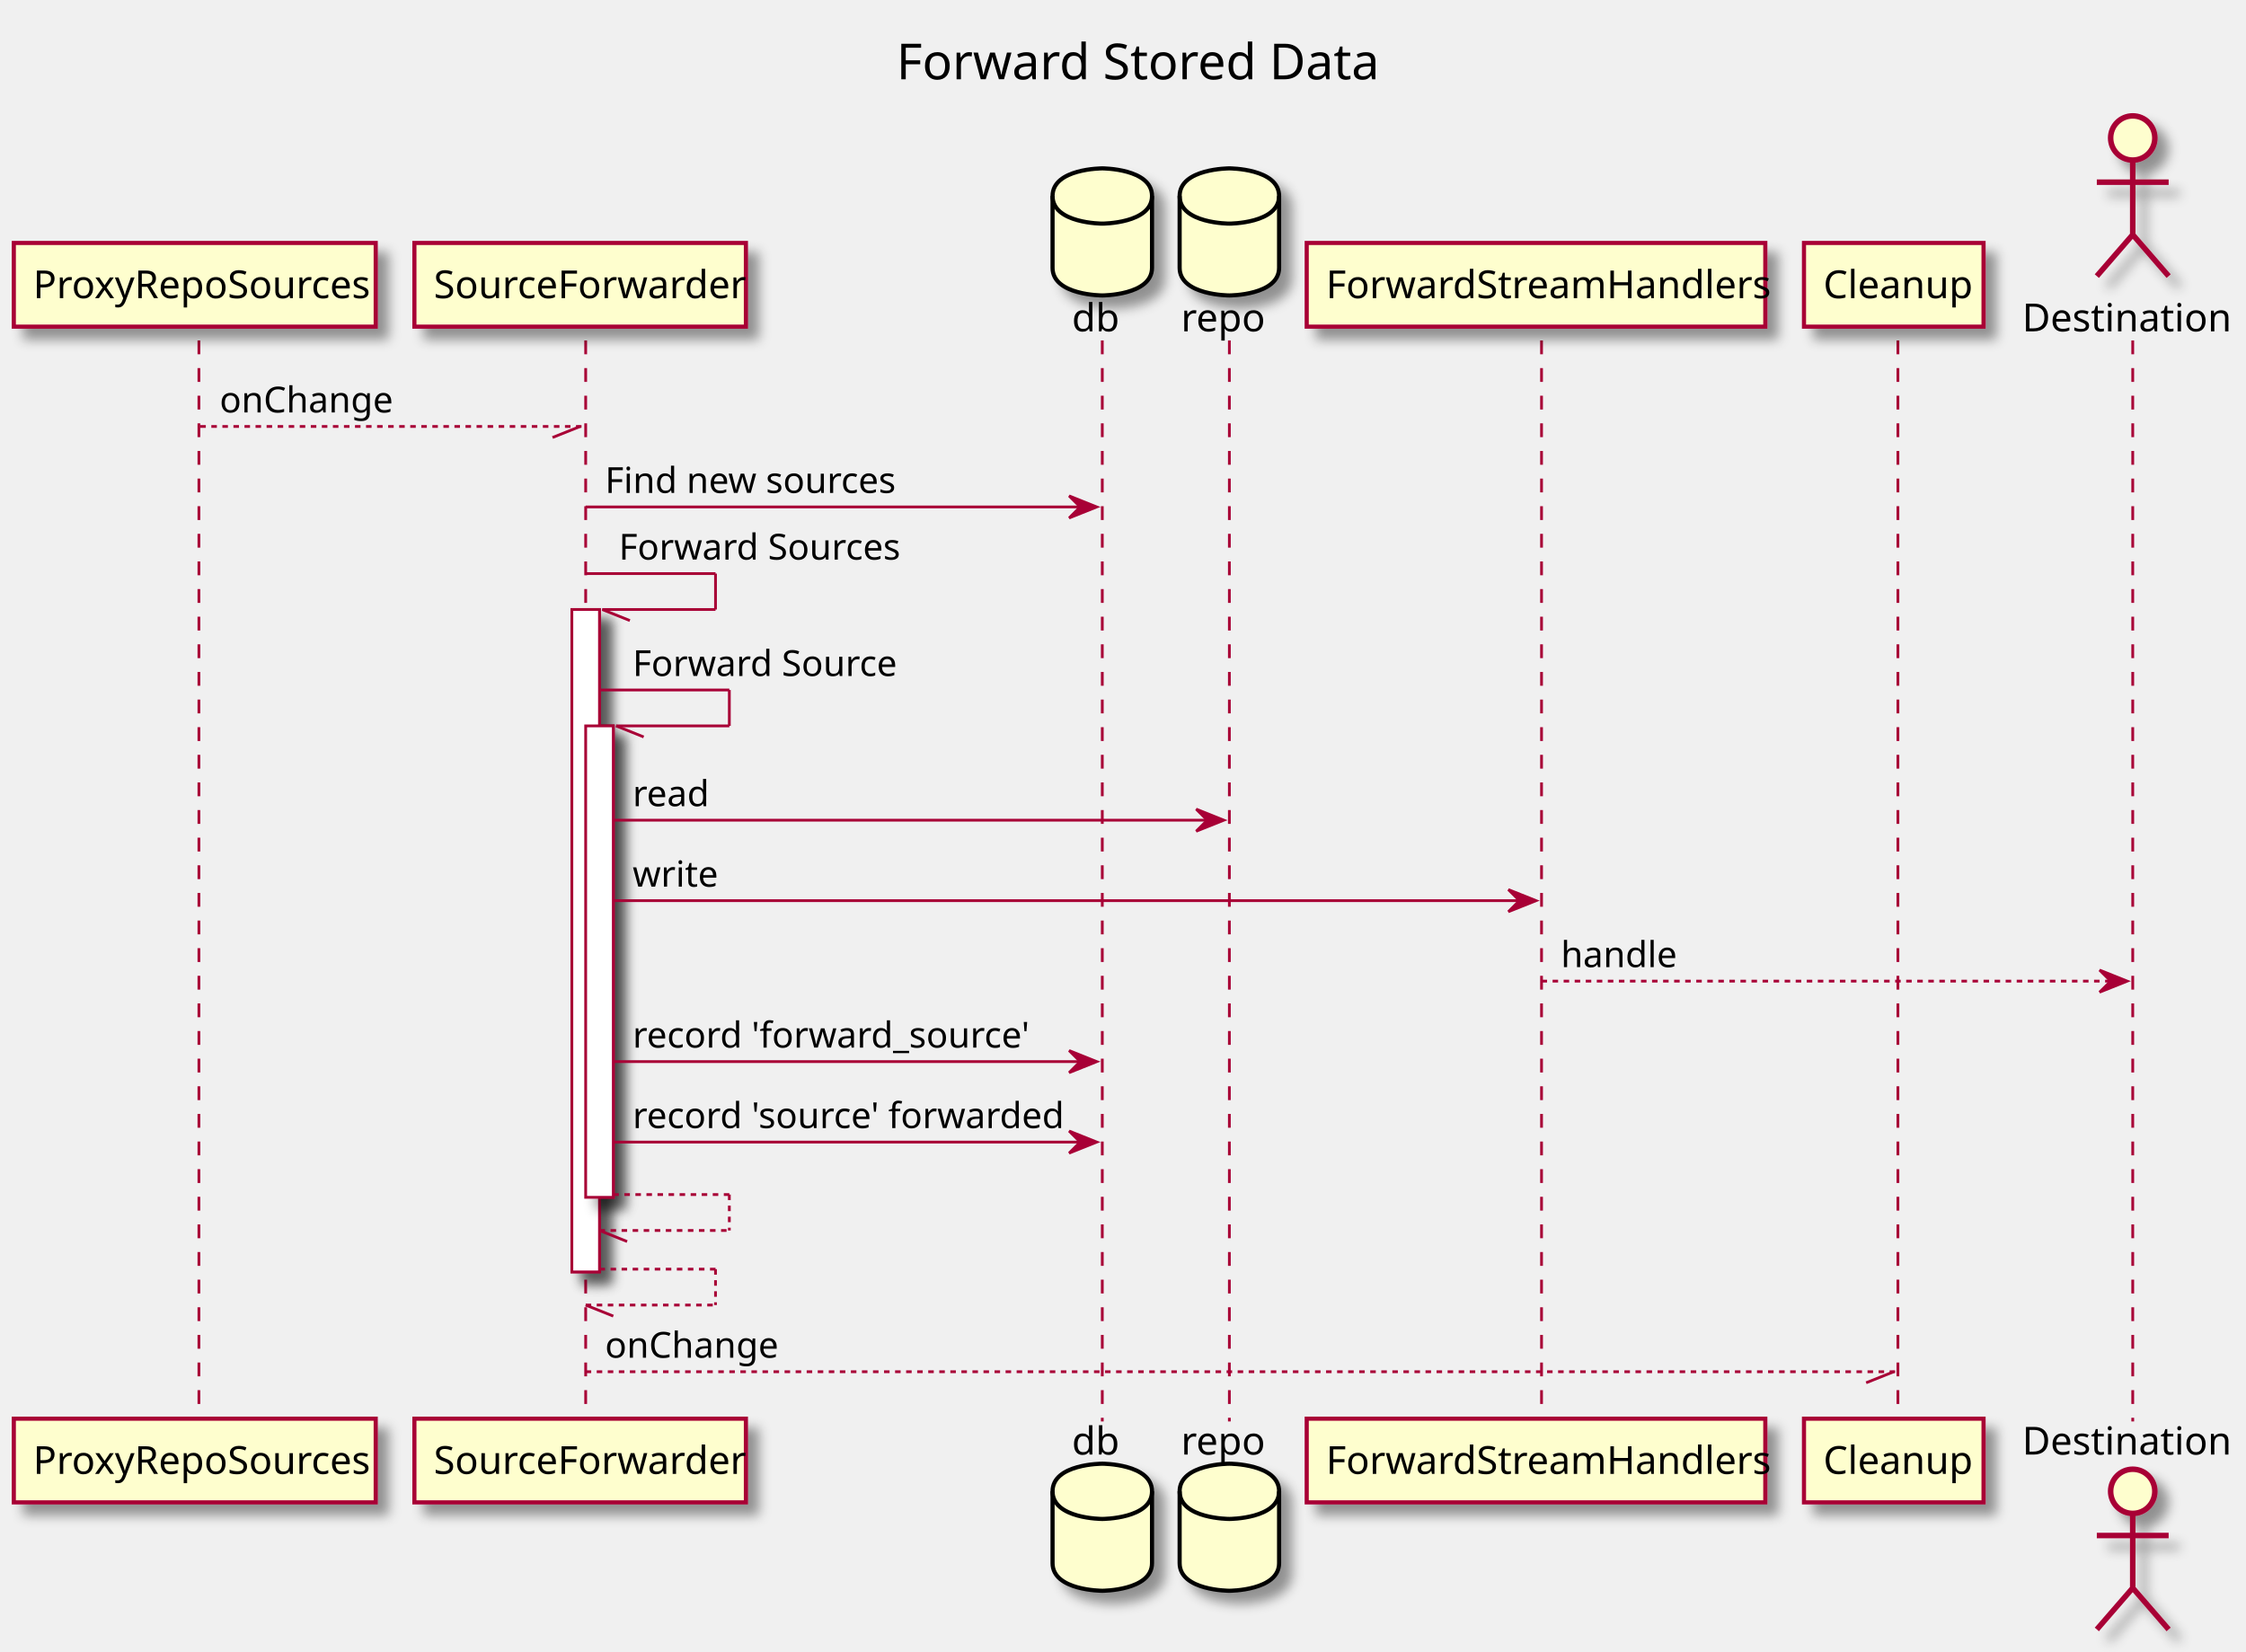
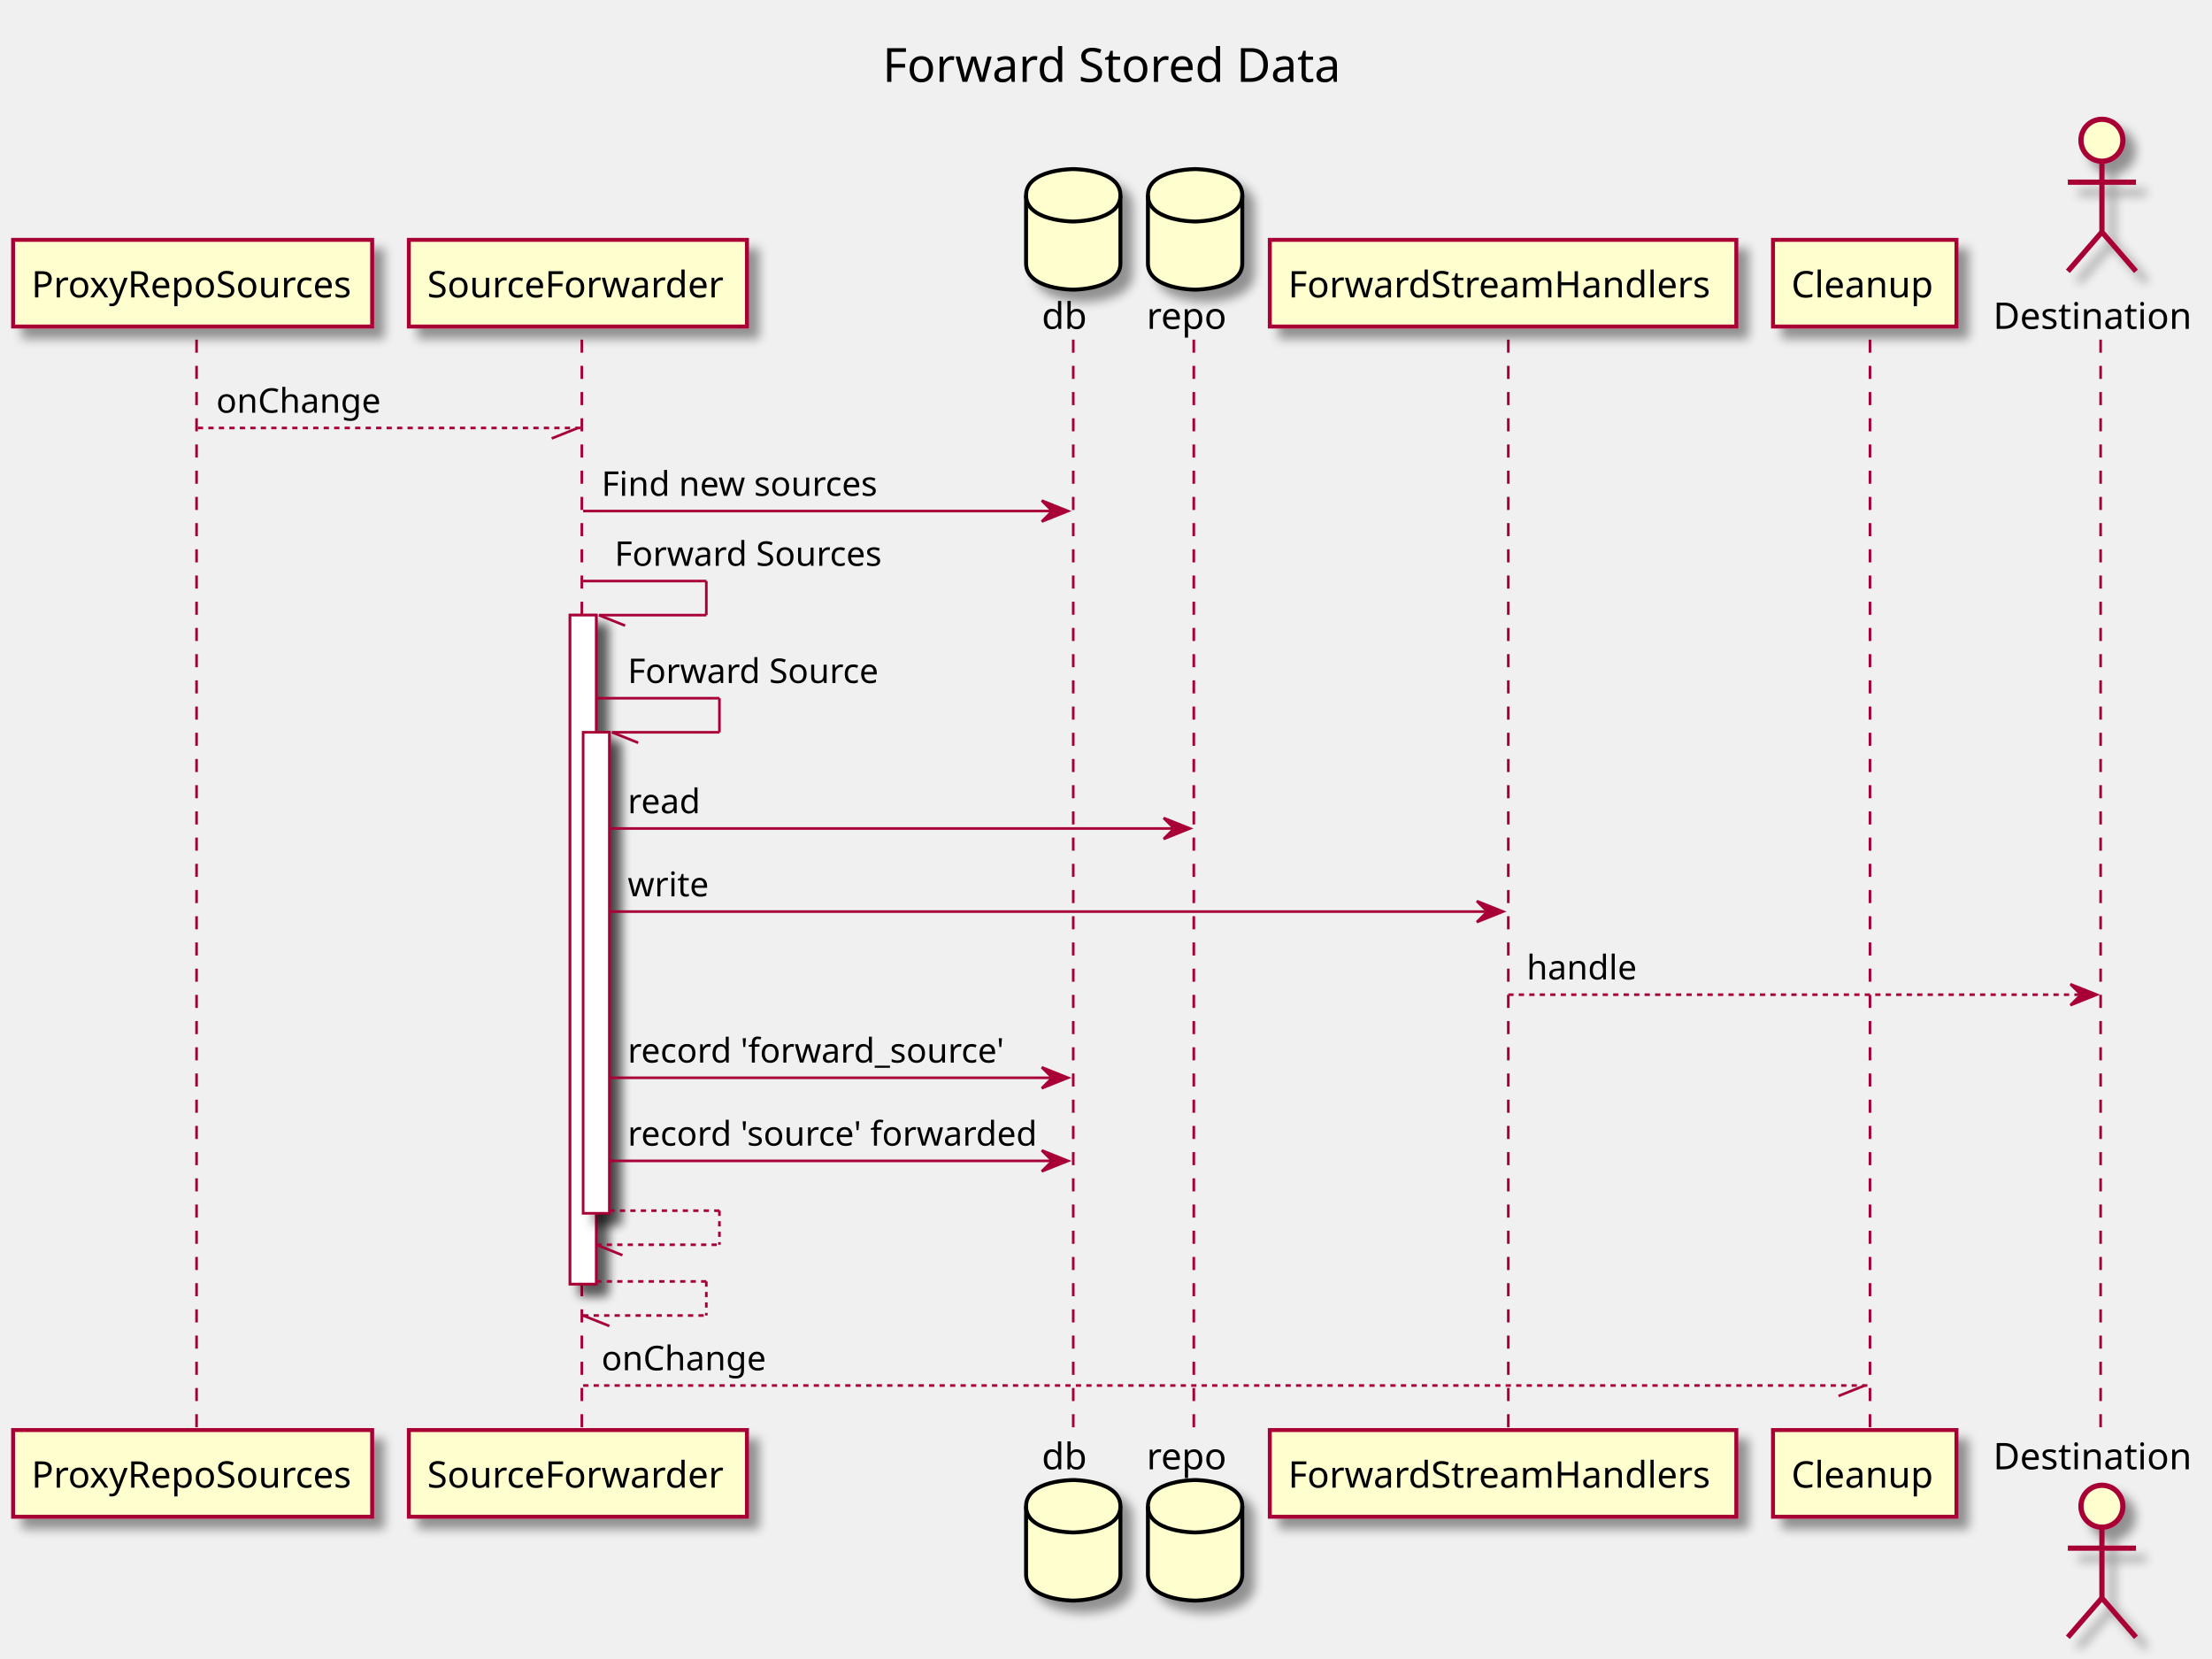
- <svg xmlns="http://www.w3.org/2000/svg" contentScriptType="application/ecmascript" contentStyleType="text/css" height="598px" preserveAspectRatio="none" style="width:813px;height:598px;" version="1.1" viewBox="0 0 813 598" width="813px" zoomAndPan="magnify">
+ <svg xmlns="http://www.w3.org/2000/svg" contentScriptType="application/ecmascript" contentStyleType="text/css" height="633px" preserveAspectRatio="none" style="width:844px;height:633px;background:#FFFFFF;" version="1.1" viewBox="0 0 844 633" width="844px" zoomAndPan="magnify">
  <defs>
    <filter height="300%" id="f152zdz374ol7v" width="300%" x="-1" y="-1">
      <feGaussianBlur result="blurOut" stdDeviation="2.0" />
      <feColorMatrix in="blurOut" result="blurOut2" type="matrix" values="0 0 0 0 0 0 0 0 0 0 0 0 0 0 0 0 0 0 .4 0" />
      <feOffset dx="4.0" dy="4.0" in="blurOut2" result="blurOut3" />
      <feBlend in="SourceGraphic" in2="blurOut3" mode="normal" />
    </filter>
  </defs>
  <g>
-     <text fill="#000000" font-family="sans-serif" font-size="18" lengthAdjust="spacing" textLength="168" x="324.5" y="28.708">Forward Stored Data</text>
-     <rect fill="#FFFFFF" filter="url(#f152zdz374ol7v)" height="239.797" style="stroke:#A80036;stroke-width:1.0;" width="10" x="207" y="220.648" />
-     <rect fill="#FFFFFF" filter="url(#f152zdz374ol7v)" height="170.664" style="stroke:#A80036;stroke-width:1.0;" width="10" x="212" y="262.781" />
-     <line style="stroke:#A80036;stroke-width:1.0;stroke-dasharray:5.0,5.0;" x1="72" x2="72" y1="123.25" y2="514.578" />
-     <line style="stroke:#A80036;stroke-width:1.0;stroke-dasharray:5.0,5.0;" x1="212" x2="212" y1="123.25" y2="514.578" />
-     <line style="stroke:#A80036;stroke-width:1.0;stroke-dasharray:5.0,5.0;" x1="399" x2="399" y1="123.25" y2="514.578" />
-     <line style="stroke:#A80036;stroke-width:1.0;stroke-dasharray:5.0,5.0;" x1="445" x2="445" y1="123.25" y2="514.578" />
-     <line style="stroke:#A80036;stroke-width:1.0;stroke-dasharray:5.0,5.0;" x1="558" x2="558" y1="123.25" y2="514.578" />
-     <line style="stroke:#A80036;stroke-width:1.0;stroke-dasharray:5.0,5.0;" x1="687" x2="687" y1="123.25" y2="514.578" />
-     <line style="stroke:#A80036;stroke-width:1.0;stroke-dasharray:5.0,5.0;" x1="772" x2="772" y1="123.25" y2="514.578" />
-     <rect fill="#FEFECE" filter="url(#f152zdz374ol7v)" height="30.297" style="stroke:#A80036;stroke-width:1.5;" width="131" x="5" y="87.953" />
-     <text fill="#000000" font-family="sans-serif" font-size="14" lengthAdjust="spacing" textLength="117" x="12" y="107.948">ProxyRepoSources</text>
-     <rect fill="#FEFECE" filter="url(#f152zdz374ol7v)" height="30.297" style="stroke:#A80036;stroke-width:1.5;" width="131" x="5" y="513.578" />
-     <text fill="#000000" font-family="sans-serif" font-size="14" lengthAdjust="spacing" textLength="117" x="12" y="533.573">ProxyRepoSources</text>
-     <rect fill="#FEFECE" filter="url(#f152zdz374ol7v)" height="30.297" style="stroke:#A80036;stroke-width:1.5;" width="120" x="150" y="87.953" />
-     <text fill="#000000" font-family="sans-serif" font-size="14" lengthAdjust="spacing" textLength="106" x="157" y="107.948">SourceForwarder</text>
-     <rect fill="#FEFECE" filter="url(#f152zdz374ol7v)" height="30.297" style="stroke:#A80036;stroke-width:1.5;" width="120" x="150" y="513.578" />
-     <text fill="#000000" font-family="sans-serif" font-size="14" lengthAdjust="spacing" textLength="106" x="157" y="533.573">SourceForwarder</text>
-     <text fill="#000000" font-family="sans-serif" font-size="14" lengthAdjust="spacing" textLength="16" x="388" y="119.948">db</text>
-     <path d="M381,70.953 C381,60.953 399,60.953 399,60.953 C399,60.953 417,60.953 417,70.953 L417,96.953 C417,106.953 399,106.953 399,106.953 C399,106.953 381,106.953 381,96.953 L381,70.953 " fill="#FEFECE" filter="url(#f152zdz374ol7v)" style="stroke:#000000;stroke-width:1.5;" />
-     <path d="M381,70.953 C381,80.953 399,80.953 399,80.953 C399,80.953 417,80.953 417,70.953 " fill="none" style="stroke:#000000;stroke-width:1.5;" />
-     <text fill="#000000" font-family="sans-serif" font-size="14" lengthAdjust="spacing" textLength="16" x="388" y="526.573">db</text>
-     <path d="M381,539.875 C381,529.875 399,529.875 399,529.875 C399,529.875 417,529.875 417,539.875 L417,565.875 C417,575.875 399,575.875 399,575.875 C399,575.875 381,575.875 381,565.875 L381,539.875 " fill="#FEFECE" filter="url(#f152zdz374ol7v)" style="stroke:#000000;stroke-width:1.5;" />
-     <path d="M381,539.875 C381,549.875 399,549.875 399,549.875 C399,549.875 417,549.875 417,539.875 " fill="none" style="stroke:#000000;stroke-width:1.5;" />
-     <text fill="#000000" font-family="sans-serif" font-size="14" lengthAdjust="spacing" textLength="29" x="427.5" y="119.948">repo</text>
-     <path d="M427,70.953 C427,60.953 445,60.953 445,60.953 C445,60.953 463,60.953 463,70.953 L463,96.953 C463,106.953 445,106.953 445,106.953 C445,106.953 427,106.953 427,96.953 L427,70.953 " fill="#FEFECE" filter="url(#f152zdz374ol7v)" style="stroke:#000000;stroke-width:1.5;" />
-     <path d="M427,70.953 C427,80.953 445,80.953 445,80.953 C445,80.953 463,80.953 463,70.953 " fill="none" style="stroke:#000000;stroke-width:1.5;" />
-     <text fill="#000000" font-family="sans-serif" font-size="14" lengthAdjust="spacing" textLength="29" x="427.5" y="526.573">repo</text>
-     <path d="M427,539.875 C427,529.875 445,529.875 445,529.875 C445,529.875 463,529.875 463,539.875 L463,565.875 C463,575.875 445,575.875 445,575.875 C445,575.875 427,575.875 427,565.875 L427,539.875 " fill="#FEFECE" filter="url(#f152zdz374ol7v)" style="stroke:#000000;stroke-width:1.5;" />
-     <path d="M427,539.875 C427,549.875 445,549.875 445,549.875 C445,549.875 463,549.875 463,539.875 " fill="none" style="stroke:#000000;stroke-width:1.5;" />
-     <rect fill="#FEFECE" filter="url(#f152zdz374ol7v)" height="30.297" style="stroke:#A80036;stroke-width:1.5;" width="166" x="473" y="87.953" />
-     <text fill="#000000" font-family="sans-serif" font-size="14" lengthAdjust="spacing" textLength="152" x="480" y="107.948">ForwardStreamHandlers</text>
-     <rect fill="#FEFECE" filter="url(#f152zdz374ol7v)" height="30.297" style="stroke:#A80036;stroke-width:1.5;" width="166" x="473" y="513.578" />
-     <text fill="#000000" font-family="sans-serif" font-size="14" lengthAdjust="spacing" textLength="152" x="480" y="533.573">ForwardStreamHandlers</text>
-     <rect fill="#FEFECE" filter="url(#f152zdz374ol7v)" height="30.297" style="stroke:#A80036;stroke-width:1.5;" width="65" x="653" y="87.953" />
-     <text fill="#000000" font-family="sans-serif" font-size="14" lengthAdjust="spacing" textLength="51" x="660" y="107.948">Cleanup</text>
-     <rect fill="#FEFECE" filter="url(#f152zdz374ol7v)" height="30.297" style="stroke:#A80036;stroke-width:1.5;" width="65" x="653" y="513.578" />
-     <text fill="#000000" font-family="sans-serif" font-size="14" lengthAdjust="spacing" textLength="51" x="660" y="533.573">Cleanup</text>
-     <text fill="#000000" font-family="sans-serif" font-size="14" lengthAdjust="spacing" textLength="74" x="732" y="119.948">Destination</text>
-     <ellipse cx="772" cy="49.953" fill="#FEFECE" filter="url(#f152zdz374ol7v)" rx="8" ry="8" style="stroke:#A80036;stroke-width:2.0;" />
-     <path d="M772,57.953 L772,84.953 M759,65.953 L785,65.953 M772,84.953 L759,99.953 M772,84.953 L785,99.953 " fill="none" filter="url(#f152zdz374ol7v)" style="stroke:#A80036;stroke-width:2.0;" />
-     <text fill="#000000" font-family="sans-serif" font-size="14" lengthAdjust="spacing" textLength="74" x="732" y="526.573">Destination</text>
-     <ellipse cx="772" cy="539.875" fill="#FEFECE" filter="url(#f152zdz374ol7v)" rx="8" ry="8" style="stroke:#A80036;stroke-width:2.0;" />
-     <path d="M772,547.875 L772,574.875 M759,555.875 L785,555.875 M772,574.875 L759,589.875 M772,574.875 L785,589.875 " fill="none" filter="url(#f152zdz374ol7v)" style="stroke:#A80036;stroke-width:2.0;" />
-     <rect fill="#FFFFFF" filter="url(#f152zdz374ol7v)" height="239.797" style="stroke:#A80036;stroke-width:1.0;" width="10" x="207" y="220.648" />
-     <rect fill="#FFFFFF" filter="url(#f152zdz374ol7v)" height="170.664" style="stroke:#A80036;stroke-width:1.0;" width="10" x="212" y="262.781" />
-     <line style="stroke:#A80036;stroke-width:1.0;" x1="210" x2="200" y1="154.383" y2="158.383" />
-     <line style="stroke:#A80036;stroke-width:1.0;stroke-dasharray:2.0,2.0;" x1="72.5" x2="211" y1="154.383" y2="154.383" />
-     <text fill="#000000" font-family="sans-serif" font-size="13" lengthAdjust="spacing" textLength="61" x="79.5" y="149.317">onChange</text>
-     <polygon fill="#A80036" points="387,179.516,397,183.516,387,187.516,391,183.516" style="stroke:#A80036;stroke-width:1.0;" />
-     <line style="stroke:#A80036;stroke-width:1.0;" x1="212" x2="393" y1="183.516" y2="183.516" />
-     <text fill="#000000" font-family="sans-serif" font-size="13" lengthAdjust="spacing" textLength="102" x="219" y="178.45">Find new sources</text>
-     <line style="stroke:#A80036;stroke-width:1.0;" x1="212" x2="259" y1="207.648" y2="207.648" />
-     <line style="stroke:#A80036;stroke-width:1.0;" x1="259" x2="259" y1="207.648" y2="220.648" />
-     <line style="stroke:#A80036;stroke-width:1.0;" x1="218" x2="259" y1="220.648" y2="220.648" />
-     <line style="stroke:#A80036;stroke-width:1.0;" x1="218" x2="228" y1="220.648" y2="224.648" />
-     <text fill="#000000" font-family="sans-serif" font-size="13" lengthAdjust="spacing" textLength="99" x="224" y="202.583">Forward Sources</text>
-     <line style="stroke:#A80036;stroke-width:1.0;" x1="217" x2="264" y1="249.781" y2="249.781" />
-     <line style="stroke:#A80036;stroke-width:1.0;" x1="264" x2="264" y1="249.781" y2="262.781" />
-     <line style="stroke:#A80036;stroke-width:1.0;" x1="223" x2="264" y1="262.781" y2="262.781" />
-     <line style="stroke:#A80036;stroke-width:1.0;" x1="223" x2="233" y1="262.781" y2="266.781" />
-     <text fill="#000000" font-family="sans-serif" font-size="13" lengthAdjust="spacing" textLength="93" x="229" y="244.715">Forward Source</text>
-     <polygon fill="#A80036" points="433,292.914,443,296.914,433,300.914,437,296.914" style="stroke:#A80036;stroke-width:1.0;" />
-     <line style="stroke:#A80036;stroke-width:1.0;" x1="222" x2="439" y1="296.914" y2="296.914" />
-     <text fill="#000000" font-family="sans-serif" font-size="13" lengthAdjust="spacing" textLength="27" x="229" y="291.848">read</text>
-     <polygon fill="#A80036" points="546,322.047,556,326.047,546,330.047,550,326.047" style="stroke:#A80036;stroke-width:1.0;" />
-     <line style="stroke:#A80036;stroke-width:1.0;" x1="222" x2="552" y1="326.047" y2="326.047" />
-     <text fill="#000000" font-family="sans-serif" font-size="13" lengthAdjust="spacing" textLength="29" x="229" y="320.981">write</text>
-     <polygon fill="#A80036" points="760,351.18,770,355.18,760,359.18,764,355.18" style="stroke:#A80036;stroke-width:1.0;" />
-     <line style="stroke:#A80036;stroke-width:1.0;stroke-dasharray:2.0,2.0;" x1="558" x2="766" y1="355.18" y2="355.18" />
-     <text fill="#000000" font-family="sans-serif" font-size="13" lengthAdjust="spacing" textLength="41" x="565" y="350.114">handle</text>
-     <polygon fill="#A80036" points="387,380.312,397,384.312,387,388.312,391,384.312" style="stroke:#A80036;stroke-width:1.0;" />
-     <line style="stroke:#A80036;stroke-width:1.0;" x1="222" x2="393" y1="384.312" y2="384.312" />
-     <text fill="#000000" font-family="sans-serif" font-size="13" lengthAdjust="spacing" textLength="140" x="229" y="379.247">record 'forward_source'</text>
-     <polygon fill="#A80036" points="387,409.445,397,413.445,387,417.445,391,413.445" style="stroke:#A80036;stroke-width:1.0;" />
-     <line style="stroke:#A80036;stroke-width:1.0;" x1="222" x2="393" y1="413.445" y2="413.445" />
-     <text fill="#000000" font-family="sans-serif" font-size="13" lengthAdjust="spacing" textLength="153" x="229" y="408.379">record 'source' forwarded</text>
-     <line style="stroke:#A80036;stroke-width:1.0;stroke-dasharray:2.0,2.0;" x1="222" x2="264" y1="432.445" y2="432.445" />
-     <line style="stroke:#A80036;stroke-width:1.0;stroke-dasharray:2.0,2.0;" x1="264" x2="264" y1="432.445" y2="445.445" />
-     <line style="stroke:#A80036;stroke-width:1.0;stroke-dasharray:2.0,2.0;" x1="217" x2="264" y1="445.445" y2="445.445" />
-     <line style="stroke:#A80036;stroke-width:1.0;" x1="217" x2="227" y1="445.445" y2="449.445" />
-     <line style="stroke:#A80036;stroke-width:1.0;stroke-dasharray:2.0,2.0;" x1="217" x2="259" y1="459.445" y2="459.445" />
-     <line style="stroke:#A80036;stroke-width:1.0;stroke-dasharray:2.0,2.0;" x1="259" x2="259" y1="459.445" y2="472.445" />
-     <line style="stroke:#A80036;stroke-width:1.0;stroke-dasharray:2.0,2.0;" x1="212" x2="259" y1="472.445" y2="472.445" />
-     <line style="stroke:#A80036;stroke-width:1.0;" x1="212" x2="222" y1="472.445" y2="476.445" />
-     <line style="stroke:#A80036;stroke-width:1.0;" x1="685.5" x2="675.5" y1="496.578" y2="500.578" />
-     <line style="stroke:#A80036;stroke-width:1.0;stroke-dasharray:2.0,2.0;" x1="212" x2="686.5" y1="496.578" y2="496.578" />
-     <text fill="#000000" font-family="sans-serif" font-size="13" lengthAdjust="spacing" textLength="61" x="219" y="491.512">onChange</text>
+     <text fill="#000000" font-family="sans-serif" font-size="18" lengthAdjust="spacing" textLength="175" x="336.75" y="31.242">Forward Stored Data</text>
+     <rect fill="#FFFFFF" filter="url(#f152zdz374ol7v)" height="255.236" style="stroke:#A80036;stroke-width:1.0;" width="10" x="217.5" y="234.702" />
+     <rect fill="#FFFFFF" filter="url(#f152zdz374ol7v)" height="183.53" style="stroke:#A80036;stroke-width:1.0;" width="10" x="222.5" y="279.408" />
+     <line style="stroke:#A80036;stroke-width:1.0;stroke-dasharray:5.0,5.0;" x1="75" x2="75" y1="129.584" y2="546.644" />
+     <line style="stroke:#A80036;stroke-width:1.0;stroke-dasharray:5.0,5.0;" x1="222" x2="222" y1="129.584" y2="546.644" />
+     <line style="stroke:#A80036;stroke-width:1.0;stroke-dasharray:5.0,5.0;" x1="409.5" x2="409.5" y1="129.584" y2="546.644" />
+     <line style="stroke:#A80036;stroke-width:1.0;stroke-dasharray:5.0,5.0;" x1="455.5" x2="455.5" y1="129.584" y2="546.644" />
+     <line style="stroke:#A80036;stroke-width:1.0;stroke-dasharray:5.0,5.0;" x1="575.5" x2="575.5" y1="129.584" y2="546.644" />
+     <line style="stroke:#A80036;stroke-width:1.0;stroke-dasharray:5.0,5.0;" x1="713.5" x2="713.5" y1="129.584" y2="546.644" />
+     <line style="stroke:#A80036;stroke-width:1.0;stroke-dasharray:5.0,5.0;" x1="801.5" x2="801.5" y1="129.584" y2="546.644" />
+     <rect fill="#FEFECE" filter="url(#f152zdz374ol7v)" height="33.068" style="stroke:#A80036;stroke-width:1.5;" width="137" x="5" y="91.516" />
+     <text fill="#000000" font-family="sans-serif" font-size="14" lengthAdjust="spacing" textLength="123" x="12" y="113.482">ProxyRepoSources</text>
+     <rect fill="#FEFECE" filter="url(#f152zdz374ol7v)" height="33.068" style="stroke:#A80036;stroke-width:1.5;" width="137" x="5" y="545.644" />
+     <text fill="#000000" font-family="sans-serif" font-size="14" lengthAdjust="spacing" textLength="123" x="12" y="567.61">ProxyRepoSources</text>
+     <rect fill="#FEFECE" filter="url(#f152zdz374ol7v)" height="33.068" style="stroke:#A80036;stroke-width:1.5;" width="129" x="156" y="91.516" />
+     <text fill="#000000" font-family="sans-serif" font-size="14" lengthAdjust="spacing" textLength="115" x="163" y="113.482">SourceForwarder</text>
+     <rect fill="#FEFECE" filter="url(#f152zdz374ol7v)" height="33.068" style="stroke:#A80036;stroke-width:1.5;" width="129" x="156" y="545.644" />
+     <text fill="#000000" font-family="sans-serif" font-size="14" lengthAdjust="spacing" textLength="115" x="163" y="567.61">SourceForwarder</text>
+     <text fill="#000000" font-family="sans-serif" font-size="14" lengthAdjust="spacing" textLength="18" x="397.5" y="125.482">db</text>
+     <path d="M391.5,74.516 C391.5,64.516 409.5,64.516 409.5,64.516 C409.5,64.516 427.5,64.516 427.5,74.516 L427.5,100.516 C427.5,110.516 409.5,110.516 409.5,110.516 C409.5,110.516 391.5,110.516 391.5,100.516 L391.5,74.516 " fill="#FEFECE" filter="url(#f152zdz374ol7v)" style="stroke:#000000;stroke-width:1.5;" />
+     <path d="M391.5,74.516 C391.5,84.516 409.5,84.516 409.5,84.516 C409.5,84.516 427.5,84.516 427.5,74.516 " fill="none" style="stroke:#000000;stroke-width:1.5;" />
+     <text fill="#000000" font-family="sans-serif" font-size="14" lengthAdjust="spacing" textLength="18" x="397.5" y="560.61">db</text>
+     <path d="M391.5,574.712 C391.5,564.712 409.5,564.712 409.5,564.712 C409.5,564.712 427.5,564.712 427.5,574.712 L427.5,600.712 C427.5,610.712 409.5,610.712 409.5,610.712 C409.5,610.712 391.5,610.712 391.5,600.712 L391.5,574.712 " fill="#FEFECE" filter="url(#f152zdz374ol7v)" style="stroke:#000000;stroke-width:1.5;" />
+     <path d="M391.5,574.712 C391.5,584.712 409.5,584.712 409.5,584.712 C409.5,584.712 427.5,584.712 427.5,574.712 " fill="none" style="stroke:#000000;stroke-width:1.5;" />
+     <text fill="#000000" font-family="sans-serif" font-size="14" lengthAdjust="spacing" textLength="31" x="437.5" y="125.482">repo</text>
+     <path d="M438,74.516 C438,64.516 456,64.516 456,64.516 C456,64.516 474,64.516 474,74.516 L474,100.516 C474,110.516 456,110.516 456,110.516 C456,110.516 438,110.516 438,100.516 L438,74.516 " fill="#FEFECE" filter="url(#f152zdz374ol7v)" style="stroke:#000000;stroke-width:1.5;" />
+     <path d="M438,74.516 C438,84.516 456,84.516 456,84.516 C456,84.516 474,84.516 474,74.516 " fill="none" style="stroke:#000000;stroke-width:1.5;" />
+     <text fill="#000000" font-family="sans-serif" font-size="14" lengthAdjust="spacing" textLength="31" x="437.5" y="560.61">repo</text>
+     <path d="M438,574.712 C438,564.712 456,564.712 456,564.712 C456,564.712 474,564.712 474,574.712 L474,600.712 C474,610.712 456,610.712 456,610.712 C456,610.712 438,610.712 438,600.712 L438,574.712 " fill="#FEFECE" filter="url(#f152zdz374ol7v)" style="stroke:#000000;stroke-width:1.5;" />
+     <path d="M438,574.712 C438,584.712 456,584.712 456,584.712 C456,584.712 474,584.712 474,574.712 " fill="none" style="stroke:#000000;stroke-width:1.5;" />
+     <rect fill="#FEFECE" filter="url(#f152zdz374ol7v)" height="33.068" style="stroke:#A80036;stroke-width:1.5;" width="178" x="484.5" y="91.516" />
+     <text fill="#000000" font-family="sans-serif" font-size="14" lengthAdjust="spacing" textLength="164" x="491.5" y="113.482">ForwardStreamHandlers</text>
+     <rect fill="#FEFECE" filter="url(#f152zdz374ol7v)" height="33.068" style="stroke:#A80036;stroke-width:1.5;" width="178" x="484.5" y="545.644" />
+     <text fill="#000000" font-family="sans-serif" font-size="14" lengthAdjust="spacing" textLength="164" x="491.5" y="567.61">ForwardStreamHandlers</text>
+     <rect fill="#FEFECE" filter="url(#f152zdz374ol7v)" height="33.068" style="stroke:#A80036;stroke-width:1.5;" width="70" x="676.5" y="91.516" />
+     <text fill="#000000" font-family="sans-serif" font-size="14" lengthAdjust="spacing" textLength="56" x="683.5" y="113.482">Cleanup</text>
+     <rect fill="#FEFECE" filter="url(#f152zdz374ol7v)" height="33.068" style="stroke:#A80036;stroke-width:1.5;" width="70" x="676.5" y="545.644" />
+     <text fill="#000000" font-family="sans-serif" font-size="14" lengthAdjust="spacing" textLength="56" x="683.5" y="567.61">Cleanup</text>
+     <text fill="#000000" font-family="sans-serif" font-size="14" lengthAdjust="spacing" textLength="77" x="760.5" y="125.482">Destination</text>
+     <ellipse cx="802" cy="53.516" fill="#FEFECE" filter="url(#f152zdz374ol7v)" rx="8" ry="8" style="stroke:#A80036;stroke-width:2.0;" />
+     <path d="M802,61.516 L802,88.516 M789,69.516 L815,69.516 M802,88.516 L789,103.516 M802,88.516 L815,103.516 " fill="none" filter="url(#f152zdz374ol7v)" style="stroke:#A80036;stroke-width:2.0;" />
+     <text fill="#000000" font-family="sans-serif" font-size="14" lengthAdjust="spacing" textLength="77" x="760.5" y="560.61">Destination</text>
+     <ellipse cx="802" cy="574.712" fill="#FEFECE" filter="url(#f152zdz374ol7v)" rx="8" ry="8" style="stroke:#A80036;stroke-width:2.0;" />
+     <path d="M802,582.712 L802,609.712 M789,590.712 L815,590.712 M802,609.712 L789,624.712 M802,609.712 L815,624.712 " fill="none" filter="url(#f152zdz374ol7v)" style="stroke:#A80036;stroke-width:2.0;" />
+     <rect fill="#FFFFFF" filter="url(#f152zdz374ol7v)" height="255.236" style="stroke:#A80036;stroke-width:1.0;" width="10" x="217.5" y="234.702" />
+     <rect fill="#FFFFFF" filter="url(#f152zdz374ol7v)" height="183.53" style="stroke:#A80036;stroke-width:1.0;" width="10" x="222.5" y="279.408" />
+     <line style="stroke:#A80036;stroke-width:1.0;" x1="220.5" x2="210.5" y1="163.29" y2="167.29" />
+     <line style="stroke:#A80036;stroke-width:1.0;stroke-dasharray:2.0,2.0;" x1="75.5" x2="221.5" y1="163.29" y2="163.29" />
+     <text fill="#000000" font-family="sans-serif" font-size="13" lengthAdjust="spacing" textLength="62" x="82.5" y="157.481">onChange</text>
+     <polygon fill="#A80036" points="397.5,190.996,407.5,194.996,397.5,198.996,401.5,194.996" style="stroke:#A80036;stroke-width:1.0;" />
+     <line style="stroke:#A80036;stroke-width:1.0;" x1="222.5" x2="403.5" y1="194.996" y2="194.996" />
+     <text fill="#000000" font-family="sans-serif" font-size="13" lengthAdjust="spacing" textLength="103" x="229.5" y="189.187">Find new sources</text>
+     <line style="stroke:#A80036;stroke-width:1.0;" x1="222.5" x2="269.5" y1="221.702" y2="221.702" />
+     <line style="stroke:#A80036;stroke-width:1.0;" x1="269.5" x2="269.5" y1="221.702" y2="234.702" />
+     <line style="stroke:#A80036;stroke-width:1.0;" x1="228.5" x2="269.5" y1="234.702" y2="234.702" />
+     <line style="stroke:#A80036;stroke-width:1.0;" x1="228.5" x2="238.5" y1="234.702" y2="238.702" />
+     <text fill="#000000" font-family="sans-serif" font-size="13" lengthAdjust="spacing" textLength="100" x="234.5" y="215.893">Forward Sources</text>
+     <line style="stroke:#A80036;stroke-width:1.0;" x1="227.5" x2="274.5" y1="266.408" y2="266.408" />
+     <line style="stroke:#A80036;stroke-width:1.0;" x1="274.5" x2="274.5" y1="266.408" y2="279.408" />
+     <line style="stroke:#A80036;stroke-width:1.0;" x1="233.5" x2="274.5" y1="279.408" y2="279.408" />
+     <line style="stroke:#A80036;stroke-width:1.0;" x1="233.5" x2="243.5" y1="279.408" y2="283.408" />
+     <text fill="#000000" font-family="sans-serif" font-size="13" lengthAdjust="spacing" textLength="94" x="239.5" y="260.599">Forward Source</text>
+     <polygon fill="#A80036" points="444,312.114,454,316.114,444,320.114,448,316.114" style="stroke:#A80036;stroke-width:1.0;" />
+     <line style="stroke:#A80036;stroke-width:1.0;" x1="232.5" x2="450" y1="316.114" y2="316.114" />
+     <text fill="#000000" font-family="sans-serif" font-size="13" lengthAdjust="spacing" textLength="27" x="239.5" y="310.305">read</text>
+     <polygon fill="#A80036" points="563.5,343.82,573.5,347.82,563.5,351.82,567.5,347.82" style="stroke:#A80036;stroke-width:1.0;" />
+     <line style="stroke:#A80036;stroke-width:1.0;" x1="232.5" x2="569.5" y1="347.82" y2="347.82" />
+     <text fill="#000000" font-family="sans-serif" font-size="13" lengthAdjust="spacing" textLength="30" x="239.5" y="342.011">write</text>
+     <polygon fill="#A80036" points="790,375.526,800,379.526,790,383.526,794,379.526" style="stroke:#A80036;stroke-width:1.0;" />
+     <line style="stroke:#A80036;stroke-width:1.0;stroke-dasharray:2.0,2.0;" x1="575.5" x2="796" y1="379.526" y2="379.526" />
+     <text fill="#000000" font-family="sans-serif" font-size="13" lengthAdjust="spacing" textLength="41" x="582.5" y="373.717">handle</text>
+     <polygon fill="#A80036" points="397.5,407.232,407.5,411.232,397.5,415.232,401.5,411.232" style="stroke:#A80036;stroke-width:1.0;" />
+     <line style="stroke:#A80036;stroke-width:1.0;" x1="232.5" x2="403.5" y1="411.232" y2="411.232" />
+     <text fill="#000000" font-family="sans-serif" font-size="13" lengthAdjust="spacing" textLength="141" x="239.5" y="405.423">record 'forward_source'</text>
+     <polygon fill="#A80036" points="397.5,438.938,407.5,442.938,397.5,446.938,401.5,442.938" style="stroke:#A80036;stroke-width:1.0;" />
+     <line style="stroke:#A80036;stroke-width:1.0;" x1="232.5" x2="403.5" y1="442.938" y2="442.938" />
+     <text fill="#000000" font-family="sans-serif" font-size="13" lengthAdjust="spacing" textLength="153" x="239.5" y="437.129">record 'source' forwarded</text>
+     <line style="stroke:#A80036;stroke-width:1.0;stroke-dasharray:2.0,2.0;" x1="232.5" x2="274.5" y1="461.938" y2="461.938" />
+     <line style="stroke:#A80036;stroke-width:1.0;stroke-dasharray:2.0,2.0;" x1="274.5" x2="274.5" y1="461.938" y2="474.938" />
+     <line style="stroke:#A80036;stroke-width:1.0;stroke-dasharray:2.0,2.0;" x1="227.5" x2="274.5" y1="474.938" y2="474.938" />
+     <line style="stroke:#A80036;stroke-width:1.0;" x1="227.5" x2="237.5" y1="474.938" y2="478.938" />
+     <line style="stroke:#A80036;stroke-width:1.0;stroke-dasharray:2.0,2.0;" x1="227.5" x2="269.5" y1="488.938" y2="488.938" />
+     <line style="stroke:#A80036;stroke-width:1.0;stroke-dasharray:2.0,2.0;" x1="269.5" x2="269.5" y1="488.938" y2="501.938" />
+     <line style="stroke:#A80036;stroke-width:1.0;stroke-dasharray:2.0,2.0;" x1="222.5" x2="269.5" y1="501.938" y2="501.938" />
+     <line style="stroke:#A80036;stroke-width:1.0;" x1="222.5" x2="232.5" y1="501.938" y2="505.938" />
+     <line style="stroke:#A80036;stroke-width:1.0;" x1="711.5" x2="701.5" y1="528.644" y2="532.644" />
+     <line style="stroke:#A80036;stroke-width:1.0;stroke-dasharray:2.0,2.0;" x1="222.5" x2="712.5" y1="528.644" y2="528.644" />
+     <text fill="#000000" font-family="sans-serif" font-size="13" lengthAdjust="spacing" textLength="62" x="229.5" y="522.835">onChange</text>
  </g>
</svg>
